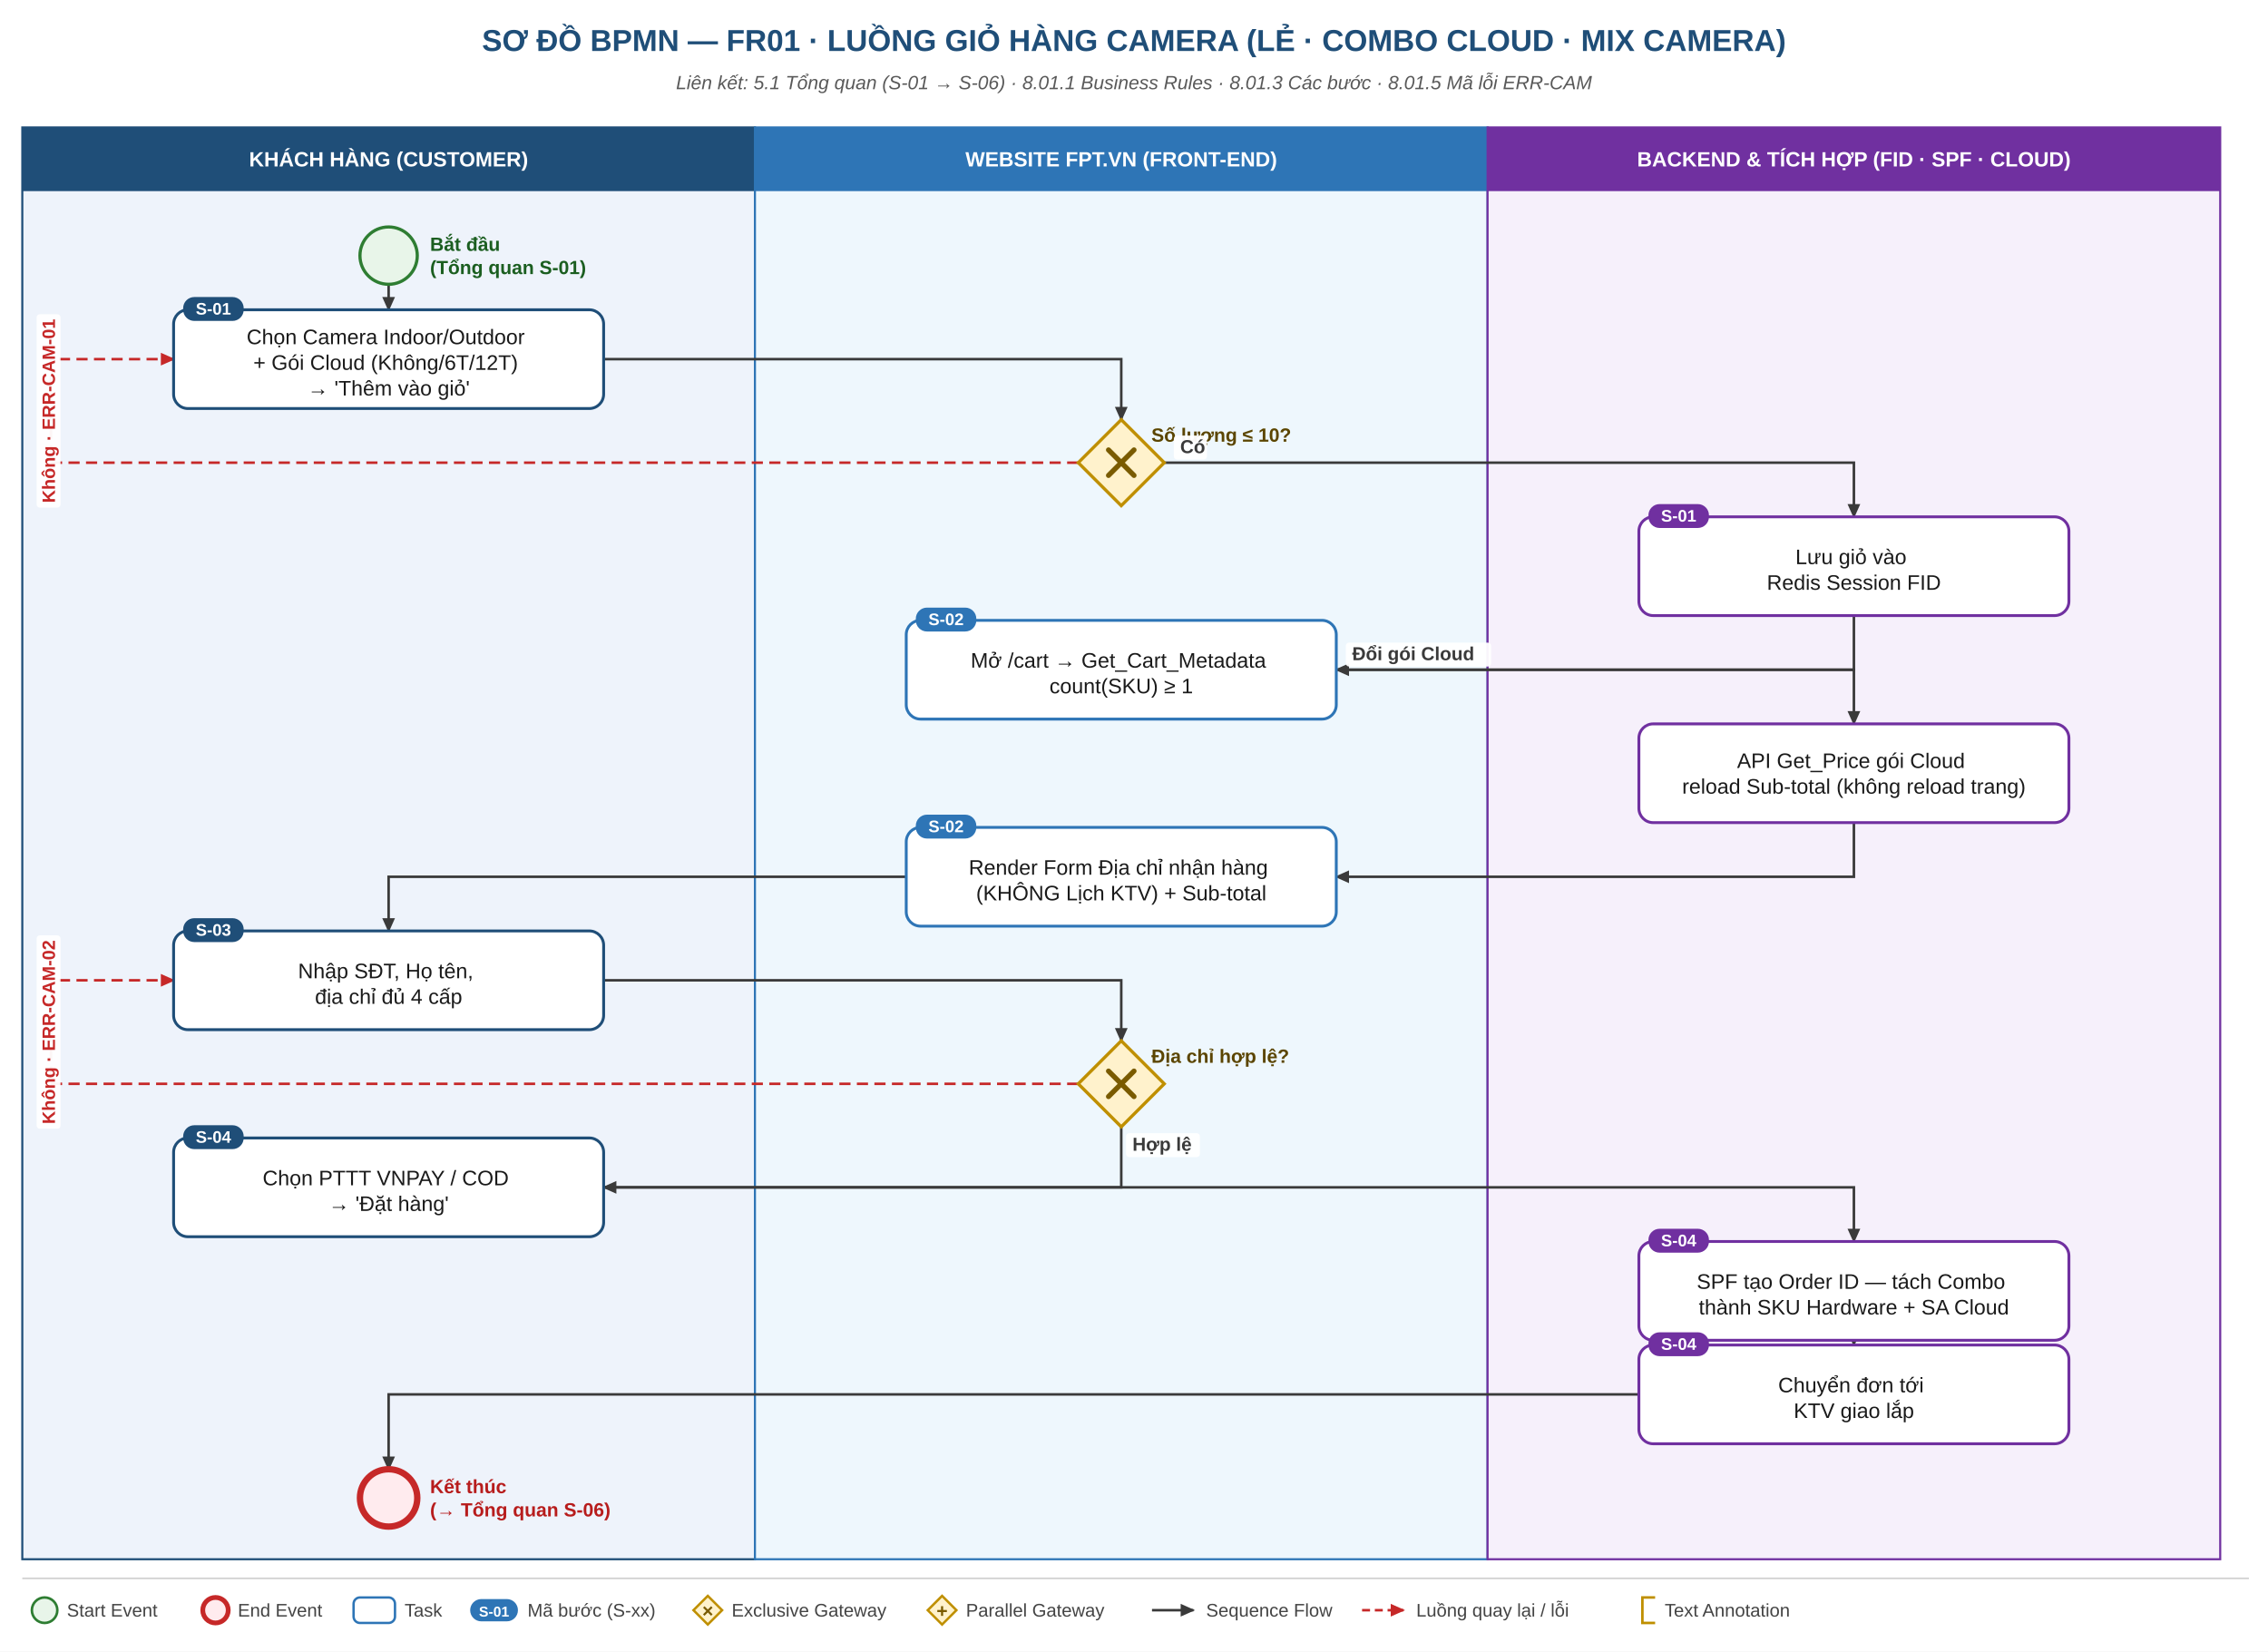
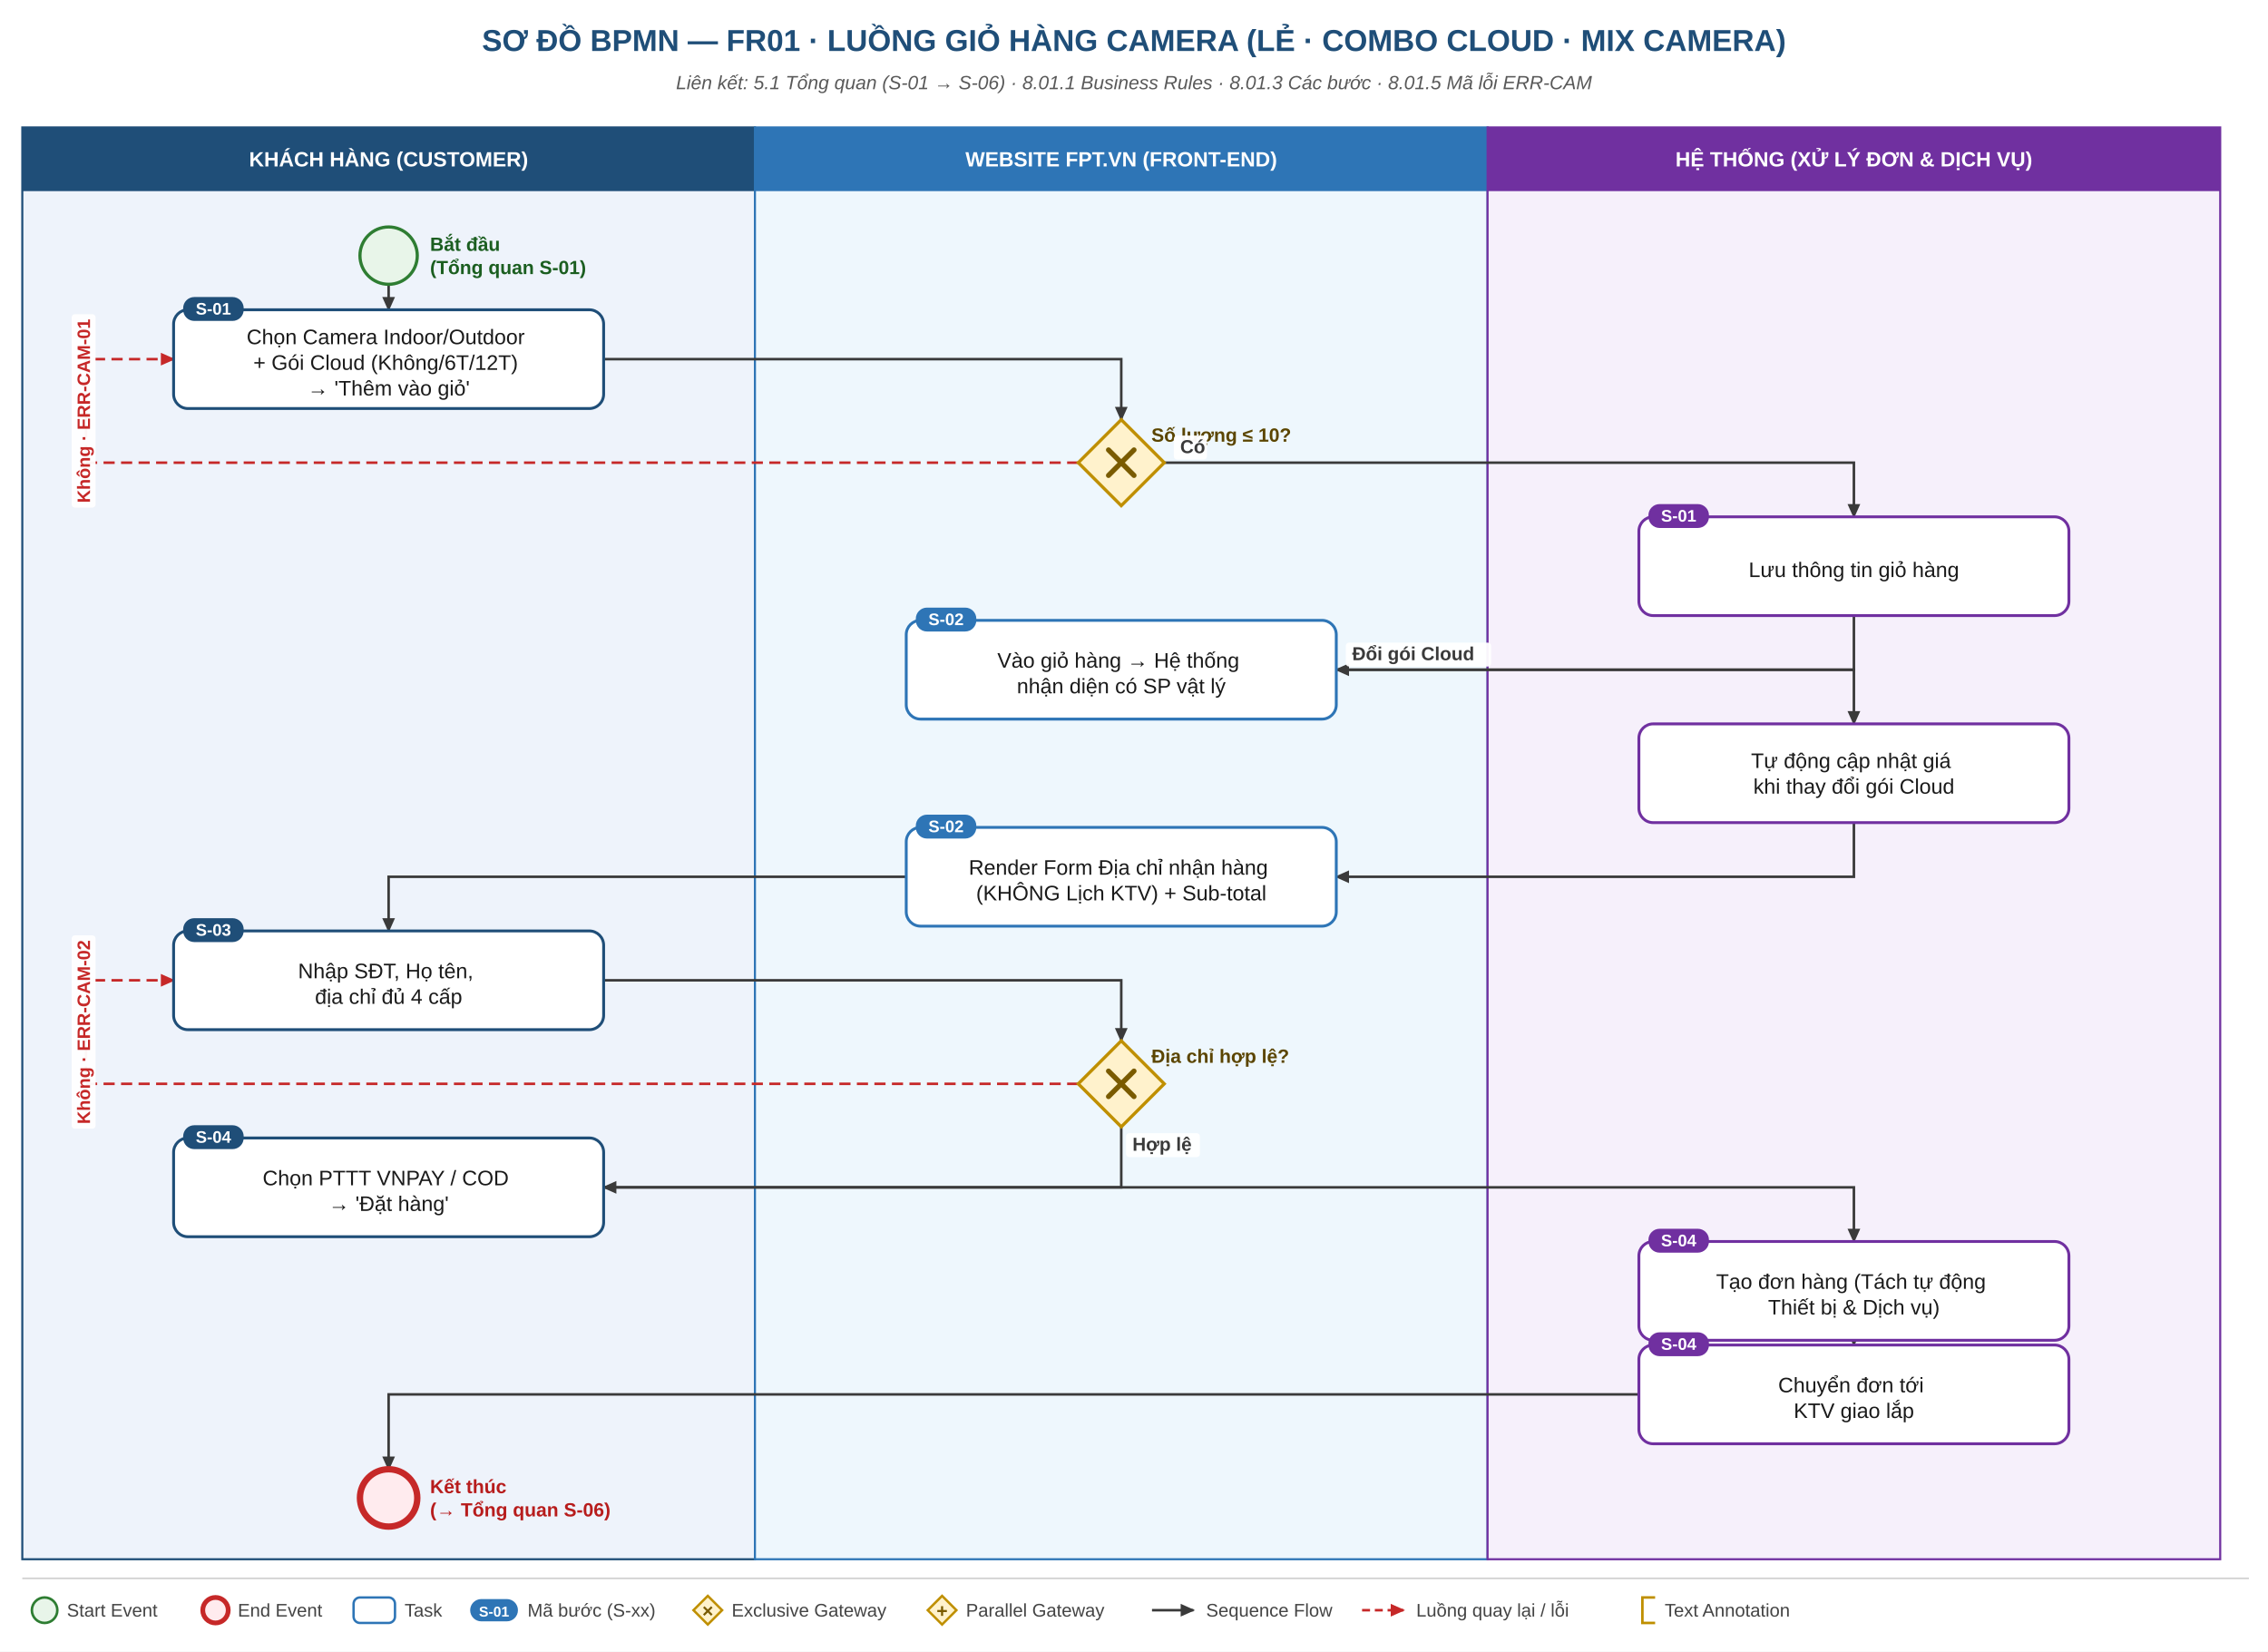
<svg xmlns="http://www.w3.org/2000/svg" width="1424" height="1037" viewBox="0 0 1424 1037" font-family="Arial, Helvetica, sans-serif">
  <rect width="1424" height="1037" fill="#ffffff" />
  <defs>
    <marker id="a" markerWidth="10" markerHeight="10" refX="8" refY="4" orient="auto" markerUnits="userSpaceOnUse">
      <path d="M0,0 L9,4 L0,8 Z" fill="#3a3a3a" />
    </marker>
    <marker id="ar" markerWidth="10" markerHeight="10" refX="8" refY="4" orient="auto" markerUnits="userSpaceOnUse">
      <path d="M0,0 L9,4 L0,8 Z" fill="#c62828" />
    </marker>
  </defs>
  <text x="712.0" y="32" font-size="19" font-weight="bold" fill="#1f4e78" text-anchor="middle">SƠ ĐỒ BPMN — FR01 · LUỒNG GIỎ HÀNG CAMERA (LẺ · COMBO CLOUD · MIX CAMERA)</text>
  <text x="712.0" y="56" font-size="12" fill="#595959" font-style="italic" text-anchor="middle">Liên kết: 5.1 Tổng quan (S-01 → S-06) · 8.01.1 Business Rules · 8.01.3 Các bước · 8.01.5 Mã lỗi ERR-CAM</text>
  <rect x="14" y="80" width="460" height="899" fill="#eef3fb" stroke="#1f4e78" stroke-width="1.3" />
  <rect x="14" y="80" width="460" height="40" fill="#1f4e78" />
  <text x="244.0" y="104.5" font-size="13" font-weight="bold" fill="#fff" text-anchor="middle">KHÁCH HÀNG (CUSTOMER)</text>
  <rect x="474" y="80" width="460" height="899" fill="#eef7fd" stroke="#2e75b6" stroke-width="1.3" />
  <rect x="474" y="80" width="460" height="40" fill="#2e75b6" />
  <text x="704.0" y="104.5" font-size="13" font-weight="bold" fill="#fff" text-anchor="middle">WEBSITE FPT.VN (FRONT-END)</text>
  <rect x="934" y="80" width="460" height="899" fill="#f6f0fb" stroke="#7030a0" stroke-width="1.3" />
  <rect x="934" y="80" width="460" height="40" fill="#7030a0" />
-   <text x="1164.0" y="104.5" font-size="13" font-weight="bold" fill="#fff" text-anchor="middle">BACKEND &amp; TÍCH HỢP (FID · SPF · CLOUD)</text>
+   <text x="1164.0" y="104.5" font-size="13" font-weight="bold" fill="#fff" text-anchor="middle">HỆ THỐNG (XỬ LÝ ĐƠN &amp; DỊCH VỤ)</text>
  <path d="M244.0,178.5 L244.0,194.5" fill="none" stroke="#3a3a3a" stroke-width="1.6" marker-end="url(#a)" />
  <path d="M379.0,225.5 L704.0,225.5 L704.0,263.5" fill="none" stroke="#3a3a3a" stroke-width="1.6" marker-end="url(#a)" />
  <path d="M731.0,290.5 L1164.0,290.5 L1164.0,324.5" fill="none" stroke="#3a3a3a" stroke-width="1.6" marker-end="url(#a)" />
-   <path d="M677.0,290.5 L32.0,290.5 L32.0,225.5 L109.0,225.5" fill="none" stroke="#c62828" stroke-width="1.6" stroke-dasharray="7,4" marker-end="url(#ar)" />
+   <path d="M677.0,290.5 L54.0,290.5 L54.0,225.5 L109.0,225.5" fill="none" stroke="#c62828" stroke-width="1.6" stroke-dasharray="7,4" marker-end="url(#ar)" />
  <path d="M1164.0,386.5 L1164.0,420.5 L839.0,420.5" fill="none" stroke="#3a3a3a" stroke-width="1.6" marker-end="url(#a)" />
  <path d="M839.0,420.5 L1164.0,420.5 L1164.0,454.5" fill="none" stroke="#3a3a3a" stroke-width="1.6" marker-end="url(#a)" />
  <path d="M1164.0,516.5 L1164.0,550.5 L839.0,550.5" fill="none" stroke="#3a3a3a" stroke-width="1.6" marker-end="url(#a)" />
  <path d="M569.0,550.5 L244.0,550.5 L244.0,584.5" fill="none" stroke="#3a3a3a" stroke-width="1.6" marker-end="url(#a)" />
  <path d="M379.0,615.5 L704.0,615.5 L704.0,653.5" fill="none" stroke="#3a3a3a" stroke-width="1.6" marker-end="url(#a)" />
  <path d="M704.0,707.5 L704.0,745.5 L379.0,745.5" fill="none" stroke="#3a3a3a" stroke-width="1.6" marker-end="url(#a)" />
-   <path d="M677.0,680.5 L32.0,680.5 L32.0,615.5 L109.0,615.5" fill="none" stroke="#c62828" stroke-width="1.6" stroke-dasharray="7,4" marker-end="url(#ar)" />
+   <path d="M677.0,680.5 L54.0,680.5 L54.0,615.5 L109.0,615.5" fill="none" stroke="#c62828" stroke-width="1.6" stroke-dasharray="7,4" marker-end="url(#ar)" />
  <path d="M379.0,745.5 L1164.0,745.5 L1164.0,779.5" fill="none" stroke="#3a3a3a" stroke-width="1.6" marker-end="url(#a)" />
  <path d="M1164.0,841.5 L1164.0,844.5" fill="none" stroke="#3a3a3a" stroke-width="1.6" marker-end="url(#a)" />
  <path d="M1029.0,875.5 L244.0,875.5 L244.0,922.5" fill="none" stroke="#3a3a3a" stroke-width="1.6" marker-end="url(#a)" />
  <circle cx="244.0" cy="160.5" r="18" fill="#e8f5e9" stroke="#2e7d32" stroke-width="2" />
  <text x="270.0" y="157.5" font-size="12" fill="#1b5e20" font-weight="bold" text-anchor="start">
    <tspan x="270.0" dy="0.0">Bắt đầu</tspan>
    <tspan x="270.0" dy="14.6">(Tổng quan S-01)</tspan>
  </text>
  <rect x="109.0" y="194.5" width="270" height="62" rx="9" fill="#ffffff" stroke="#1f4e78" stroke-width="1.8" />
  <text x="244.0" y="216.1" font-size="13.2" fill="#1a1a1a" font-weight="normal" text-anchor="middle">
    <tspan x="244.0" dy="0.0">Chọn Camera Indoor/Outdoor</tspan>
    <tspan x="244.0" dy="16.1">+ Gói Cloud (Không/6T/12T)</tspan>
    <tspan x="244.0" dy="16.1">→ 'Thêm vào giỏ'</tspan>
  </text>
  <rect x="115.0" y="186.5" width="38" height="15" rx="7" fill="#1f4e78" />
  <text x="134.0" y="197.5" font-size="10.5" font-weight="bold" fill="#fff" text-anchor="middle">S-01</text>
  <polygon points="704.0,263.5 731.0,290.5 704.0,317.5 677.0,290.5" fill="#fff2cc" stroke="#bf8f00" stroke-width="2" />
  <path d="M696.0,282.5 L712.0,298.5 M712.0,282.5 L696.0,298.5" stroke="#7a5b00" stroke-width="3.2" stroke-linecap="round" />
  <text x="722.9" y="277.3" font-size="12" fill="#5b4500" font-weight="bold" text-anchor="start">
    <tspan x="722.9" dy="0.0">Số lượng ≤ 10?</tspan>
  </text>
  <rect x="1029.0" y="324.5" width="270" height="62" rx="9" fill="#ffffff" stroke="#7030a0" stroke-width="1.8" />
-   <text x="1164.0" y="354.2" font-size="13.2" fill="#1a1a1a" font-weight="normal" text-anchor="middle">
-     <tspan x="1164.0" dy="0.0">Lưu giỏ vào</tspan>
-     <tspan x="1164.0" dy="16.1">Redis Session FID</tspan>
+   <text x="1164.0" y="362.3" font-size="13.2" fill="#1a1a1a" font-weight="normal" text-anchor="middle">
+     <tspan x="1164.0" dy="0.0">Lưu thông tin giỏ hàng</tspan>
  </text>
  <rect x="1035.0" y="316.5" width="38" height="15" rx="7" fill="#7030a0" />
  <text x="1054.0" y="327.5" font-size="10.5" font-weight="bold" fill="#fff" text-anchor="middle">S-01</text>
  <rect x="569.0" y="389.5" width="270" height="62" rx="9" fill="#ffffff" stroke="#2e75b6" stroke-width="1.8" />
  <text x="704.0" y="419.2" font-size="13.2" fill="#1a1a1a" font-weight="normal" text-anchor="middle">
-     <tspan x="704.0" dy="0.0">Mở /cart → Get_Cart_Metadata</tspan>
-     <tspan x="704.0" dy="16.1">count(SKU) ≥ 1</tspan>
+     <tspan x="704.0" dy="0.0">Vào giỏ hàng → Hệ thống</tspan>
+     <tspan x="704.0" dy="16.1">nhận diện có SP vật lý</tspan>
  </text>
  <rect x="575.0" y="381.5" width="38" height="15" rx="7" fill="#2e75b6" />
  <text x="594.0" y="392.5" font-size="10.5" font-weight="bold" fill="#fff" text-anchor="middle">S-02</text>
  <rect x="1029.0" y="454.5" width="270" height="62" rx="9" fill="#ffffff" stroke="#7030a0" stroke-width="1.8" />
  <text x="1164.0" y="482.2" font-size="13.2" fill="#1a1a1a" font-weight="normal" text-anchor="middle">
-     <tspan x="1164.0" dy="0.0">API Get_Price gói Cloud</tspan>
-     <tspan x="1164.0" dy="16.1">reload Sub-total (không reload trang)</tspan>
+     <tspan x="1164.0" dy="0.0">Tự động cập nhật giá</tspan>
+     <tspan x="1164.0" dy="16.1">khi thay đổi gói Cloud</tspan>
  </text>
  <rect x="569.0" y="519.5" width="270" height="62" rx="9" fill="#ffffff" stroke="#2e75b6" stroke-width="1.8" />
  <text x="704.0" y="549.2" font-size="13.2" fill="#1a1a1a" font-weight="normal" text-anchor="middle">
    <tspan x="704.0" dy="0.0">Render Form Địa chỉ nhận hàng</tspan>
    <tspan x="704.0" dy="16.1">(KHÔNG Lịch KTV) + Sub-total</tspan>
  </text>
  <rect x="575.0" y="511.5" width="38" height="15" rx="7" fill="#2e75b6" />
  <text x="594.0" y="522.5" font-size="10.5" font-weight="bold" fill="#fff" text-anchor="middle">S-02</text>
  <rect x="109.0" y="584.5" width="270" height="62" rx="9" fill="#ffffff" stroke="#1f4e78" stroke-width="1.8" />
  <text x="244.0" y="614.2" font-size="13.2" fill="#1a1a1a" font-weight="normal" text-anchor="middle">
    <tspan x="244.0" dy="0.0">Nhập SĐT, Họ tên,</tspan>
    <tspan x="244.0" dy="16.1">địa chỉ đủ 4 cấp</tspan>
  </text>
  <rect x="115.0" y="576.5" width="38" height="15" rx="7" fill="#1f4e78" />
  <text x="134.0" y="587.5" font-size="10.5" font-weight="bold" fill="#fff" text-anchor="middle">S-03</text>
  <polygon points="704.0,653.5 731.0,680.5 704.0,707.5 677.0,680.5" fill="#fff2cc" stroke="#bf8f00" stroke-width="2" />
  <path d="M696.0,672.5 L712.0,688.5 M712.0,672.5 L696.0,688.5" stroke="#7a5b00" stroke-width="3.2" stroke-linecap="round" />
  <text x="722.9" y="667.3" font-size="12" fill="#5b4500" font-weight="bold" text-anchor="start">
    <tspan x="722.9" dy="0.0">Địa chỉ hợp lệ?</tspan>
  </text>
  <rect x="109.0" y="714.5" width="270" height="62" rx="9" fill="#ffffff" stroke="#1f4e78" stroke-width="1.8" />
  <text x="244.0" y="744.2" font-size="13.2" fill="#1a1a1a" font-weight="normal" text-anchor="middle">
    <tspan x="244.0" dy="0.0">Chọn PTTT VNPAY / COD</tspan>
    <tspan x="244.0" dy="16.1">→ 'Đặt hàng'</tspan>
  </text>
  <rect x="115.0" y="706.5" width="38" height="15" rx="7" fill="#1f4e78" />
  <text x="134.0" y="717.5" font-size="10.5" font-weight="bold" fill="#fff" text-anchor="middle">S-04</text>
  <rect x="1029.0" y="779.5" width="270" height="62" rx="9" fill="#ffffff" stroke="#7030a0" stroke-width="1.8" />
  <text x="1164.0" y="809.2" font-size="13.2" fill="#1a1a1a" font-weight="normal" text-anchor="middle">
-     <tspan x="1164.0" dy="0.0">SPF tạo Order ID — tách Combo</tspan>
-     <tspan x="1164.0" dy="16.1">thành SKU Hardware + SA Cloud</tspan>
+     <tspan x="1164.0" dy="0.0">Tạo đơn hàng (Tách tự động</tspan>
+     <tspan x="1164.0" dy="16.1">Thiết bị &amp; Dịch vụ)</tspan>
  </text>
  <rect x="1035.0" y="771.5" width="38" height="15" rx="7" fill="#7030a0" />
  <text x="1054.0" y="782.5" font-size="10.5" font-weight="bold" fill="#fff" text-anchor="middle">S-04</text>
  <rect x="1029.0" y="844.5" width="270" height="62" rx="9" fill="#ffffff" stroke="#7030a0" stroke-width="1.8" />
  <text x="1164.0" y="874.2" font-size="13.2" fill="#1a1a1a" font-weight="normal" text-anchor="middle">
    <tspan x="1164.0" dy="0.0">Chuyển đơn tới</tspan>
    <tspan x="1164.0" dy="16.1">KTV giao lắp</tspan>
  </text>
  <rect x="1035.0" y="836.5" width="38" height="15" rx="7" fill="#7030a0" />
  <text x="1054.0" y="847.5" font-size="10.5" font-weight="bold" fill="#fff" text-anchor="middle">S-04</text>
  <circle cx="244.0" cy="940.5" r="18" fill="#ffebee" stroke="#c62828" stroke-width="4" />
  <text x="270.0" y="937.5" font-size="12" fill="#b71c1c" font-weight="bold" text-anchor="start">
    <tspan x="270.0" dy="0.0">Kết thúc</tspan>
    <tspan x="270.0" dy="14.6">(→ Tổng quan S-06)</tspan>
  </text>
  <rect x="737.0" y="273.5" width="20.8" height="15" fill="#ffffff" opacity="0.95" rx="2" />
  <text x="741.0" y="284.5" font-size="11.8" font-weight="bold" fill="#3a3a3a" text-anchor="start">Có</text>
-   <g transform="rotate(-90 32.0 258.0)">
-     <rect x="-28.7" y="249.0" width="121.4" height="15" fill="#fff" opacity="0.95" rx="2" />
-     <text x="32.0" y="260.5" font-size="11.3" font-weight="bold" fill="#c62828" text-anchor="middle">Không · ERR-CAM-01</text>
+   <g transform="rotate(-90 54.0 258.0)">
+     <rect x="-6.7" y="249.0" width="121.4" height="15" fill="#fff" opacity="0.95" rx="2" />
+     <text x="54.0" y="260.5" font-size="11.3" font-weight="bold" fill="#c62828" text-anchor="middle">Không · ERR-CAM-01</text>
  </g>
  <rect x="845.0" y="403.5" width="91.2" height="15" fill="#ffffff" opacity="0.95" rx="2" />
  <text x="849.0" y="414.5" font-size="11.8" font-weight="bold" fill="#3a3a3a" text-anchor="start">Đổi gói Cloud</text>
  <rect x="707.0" y="711.5" width="46.4" height="15" fill="#ffffff" opacity="0.95" rx="2" />
  <text x="711.0" y="722.5" font-size="11.8" font-weight="bold" fill="#3a3a3a" text-anchor="start">Hợp lệ</text>
-   <g transform="rotate(-90 32.0 648.0)">
-     <rect x="-28.7" y="639.0" width="121.4" height="15" fill="#fff" opacity="0.95" rx="2" />
-     <text x="32.0" y="650.5" font-size="11.3" font-weight="bold" fill="#c62828" text-anchor="middle">Không · ERR-CAM-02</text>
+   <g transform="rotate(-90 54.0 648.0)">
+     <rect x="-6.7" y="639.0" width="121.4" height="15" fill="#fff" opacity="0.95" rx="2" />
+     <text x="54.0" y="650.5" font-size="11.3" font-weight="bold" fill="#c62828" text-anchor="middle">Không · ERR-CAM-02</text>
  </g>
  <line x1="14" y1="991.0" x2="1412" y2="991.0" stroke="#d0d0d0" />
  <circle cx="28" cy="1011.0" r="8" fill="#e8f5e9" stroke="#2e7d32" stroke-width="1.6" />
  <text x="42" y="1015.0" font-size="11.5" fill="#444">Start Event</text>
  <circle cx="135.3" cy="1011.0" r="8" fill="#ffebee" stroke="#c62828" stroke-width="3" />
  <text x="149.3" y="1015.0" font-size="11.5" fill="#444">End Event</text>
  <rect x="222.0" y="1003.0" width="26" height="16" rx="4" fill="#fff" stroke="#2e75b6" stroke-width="1.5" />
  <text x="254.0" y="1015.0" font-size="11.5" fill="#444">Task</text>
  <rect x="295.2" y="1004.0" width="30" height="14" rx="7" fill="#2e75b6" />
  <text x="310.2" y="1015.0" font-size="9" font-weight="bold" fill="#fff" text-anchor="middle">S-01</text>
  <text x="331.2" y="1015.0" font-size="11.5" fill="#444">Mã bước (S-xx)</text>
  <polygon points="444.4,1002.0 453.4,1011.0 444.4,1020.0 435.4,1011.0" fill="#fff2cc" stroke="#bf8f00" stroke-width="1.5" />
  <text x="444.4" y="1015.5" font-size="12" font-weight="bold" fill="#7a5b00" text-anchor="middle">×</text>
  <text x="459.4" y="1015.0" font-size="11.5" fill="#444">Exclusive Gateway</text>
  <polygon points="591.5,1002.0 600.5,1011.0 591.5,1020.0 582.5,1011.0" fill="#fff2cc" stroke="#bf8f00" stroke-width="1.5" />
  <text x="591.5" y="1015.5" font-size="12" font-weight="bold" fill="#7a5b00" text-anchor="middle">+</text>
  <text x="606.5" y="1015.0" font-size="11.5" fill="#444">Parallel Gateway</text>
  <path d="M723.3,1011.0 L749.3,1011.0" stroke="#3a3a3a" stroke-width="1.6" marker-end="url(#a)" />
  <text x="757.3" y="1015.0" font-size="11.5" fill="#444">Sequence Flow</text>
  <path d="M855.2,1011.0 L881.2,1011.0" stroke="#c62828" stroke-width="1.6" stroke-dasharray="5,3" marker-end="url(#ar)" />
  <text x="889.2" y="1015.0" font-size="11.5" fill="#444">Luồng quay lại / lỗi</text>
  <path d="M1039.2,1003.0 L1031.2,1003.0 L1031.2,1019.0 L1039.2,1019.0" fill="none" stroke="#bf8f00" stroke-width="1.6" />
  <text x="1045.2" y="1015.0" font-size="11.5" fill="#444">Text Annotation</text>
</svg>
